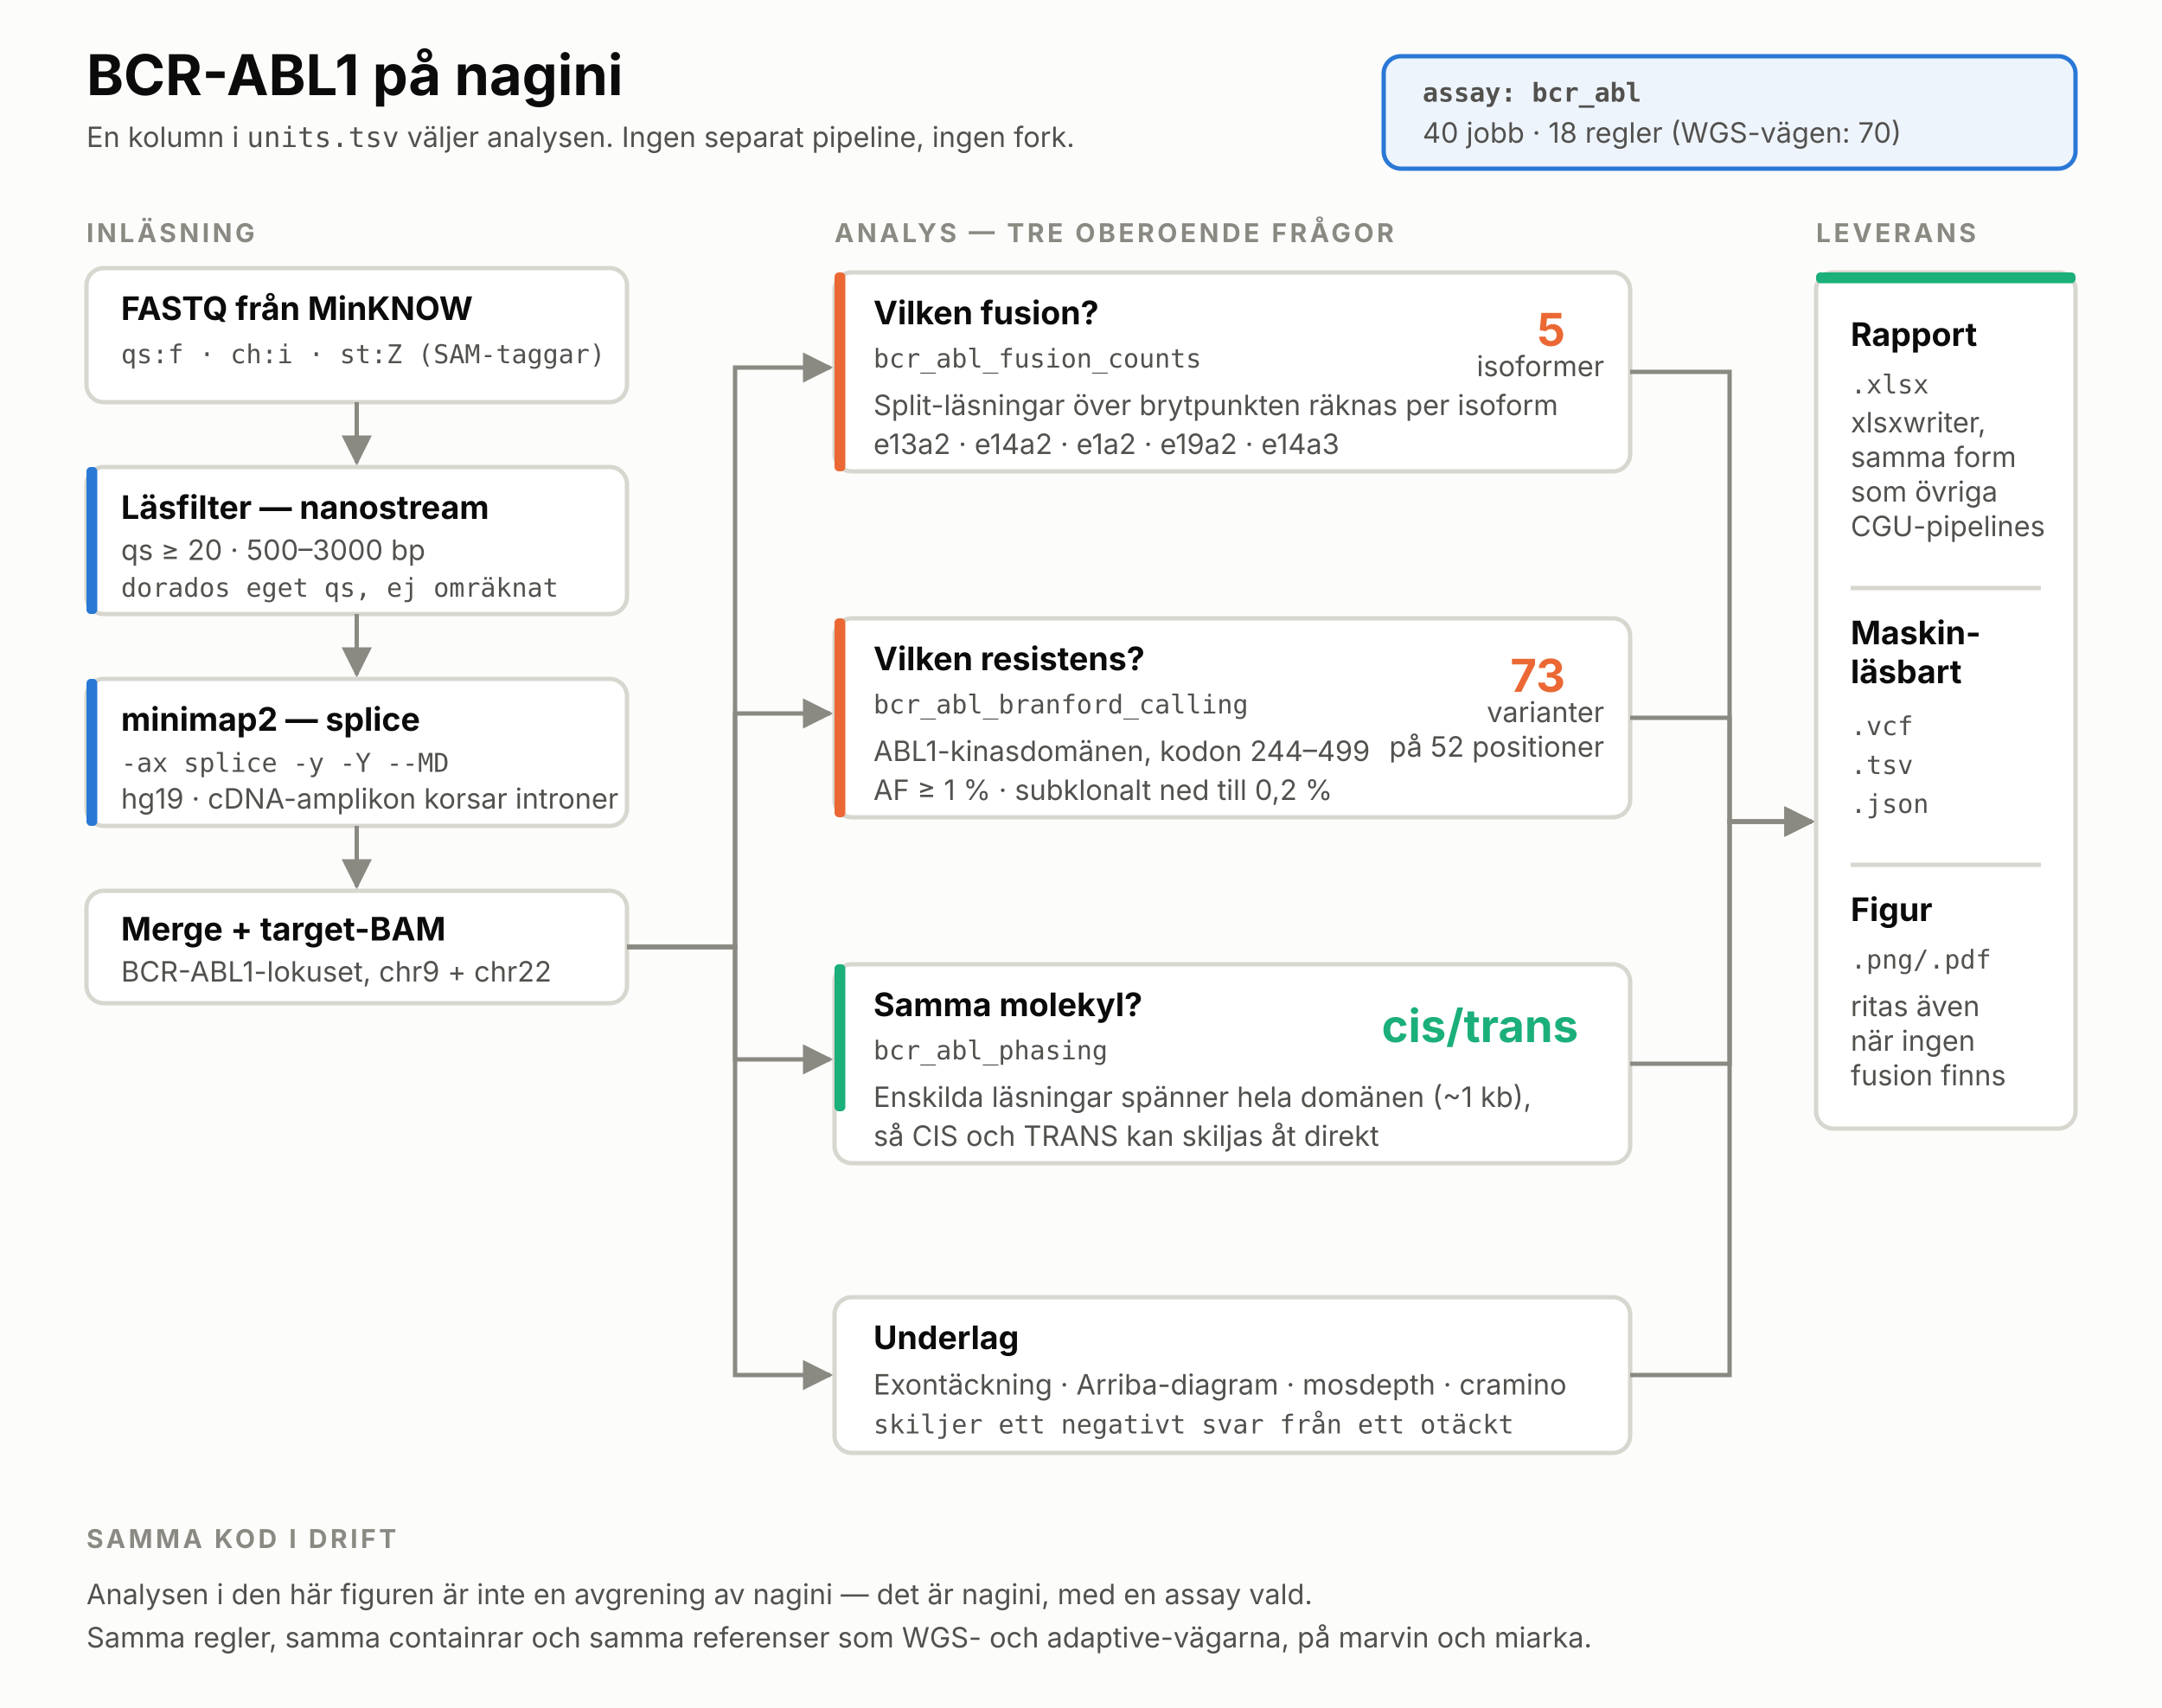
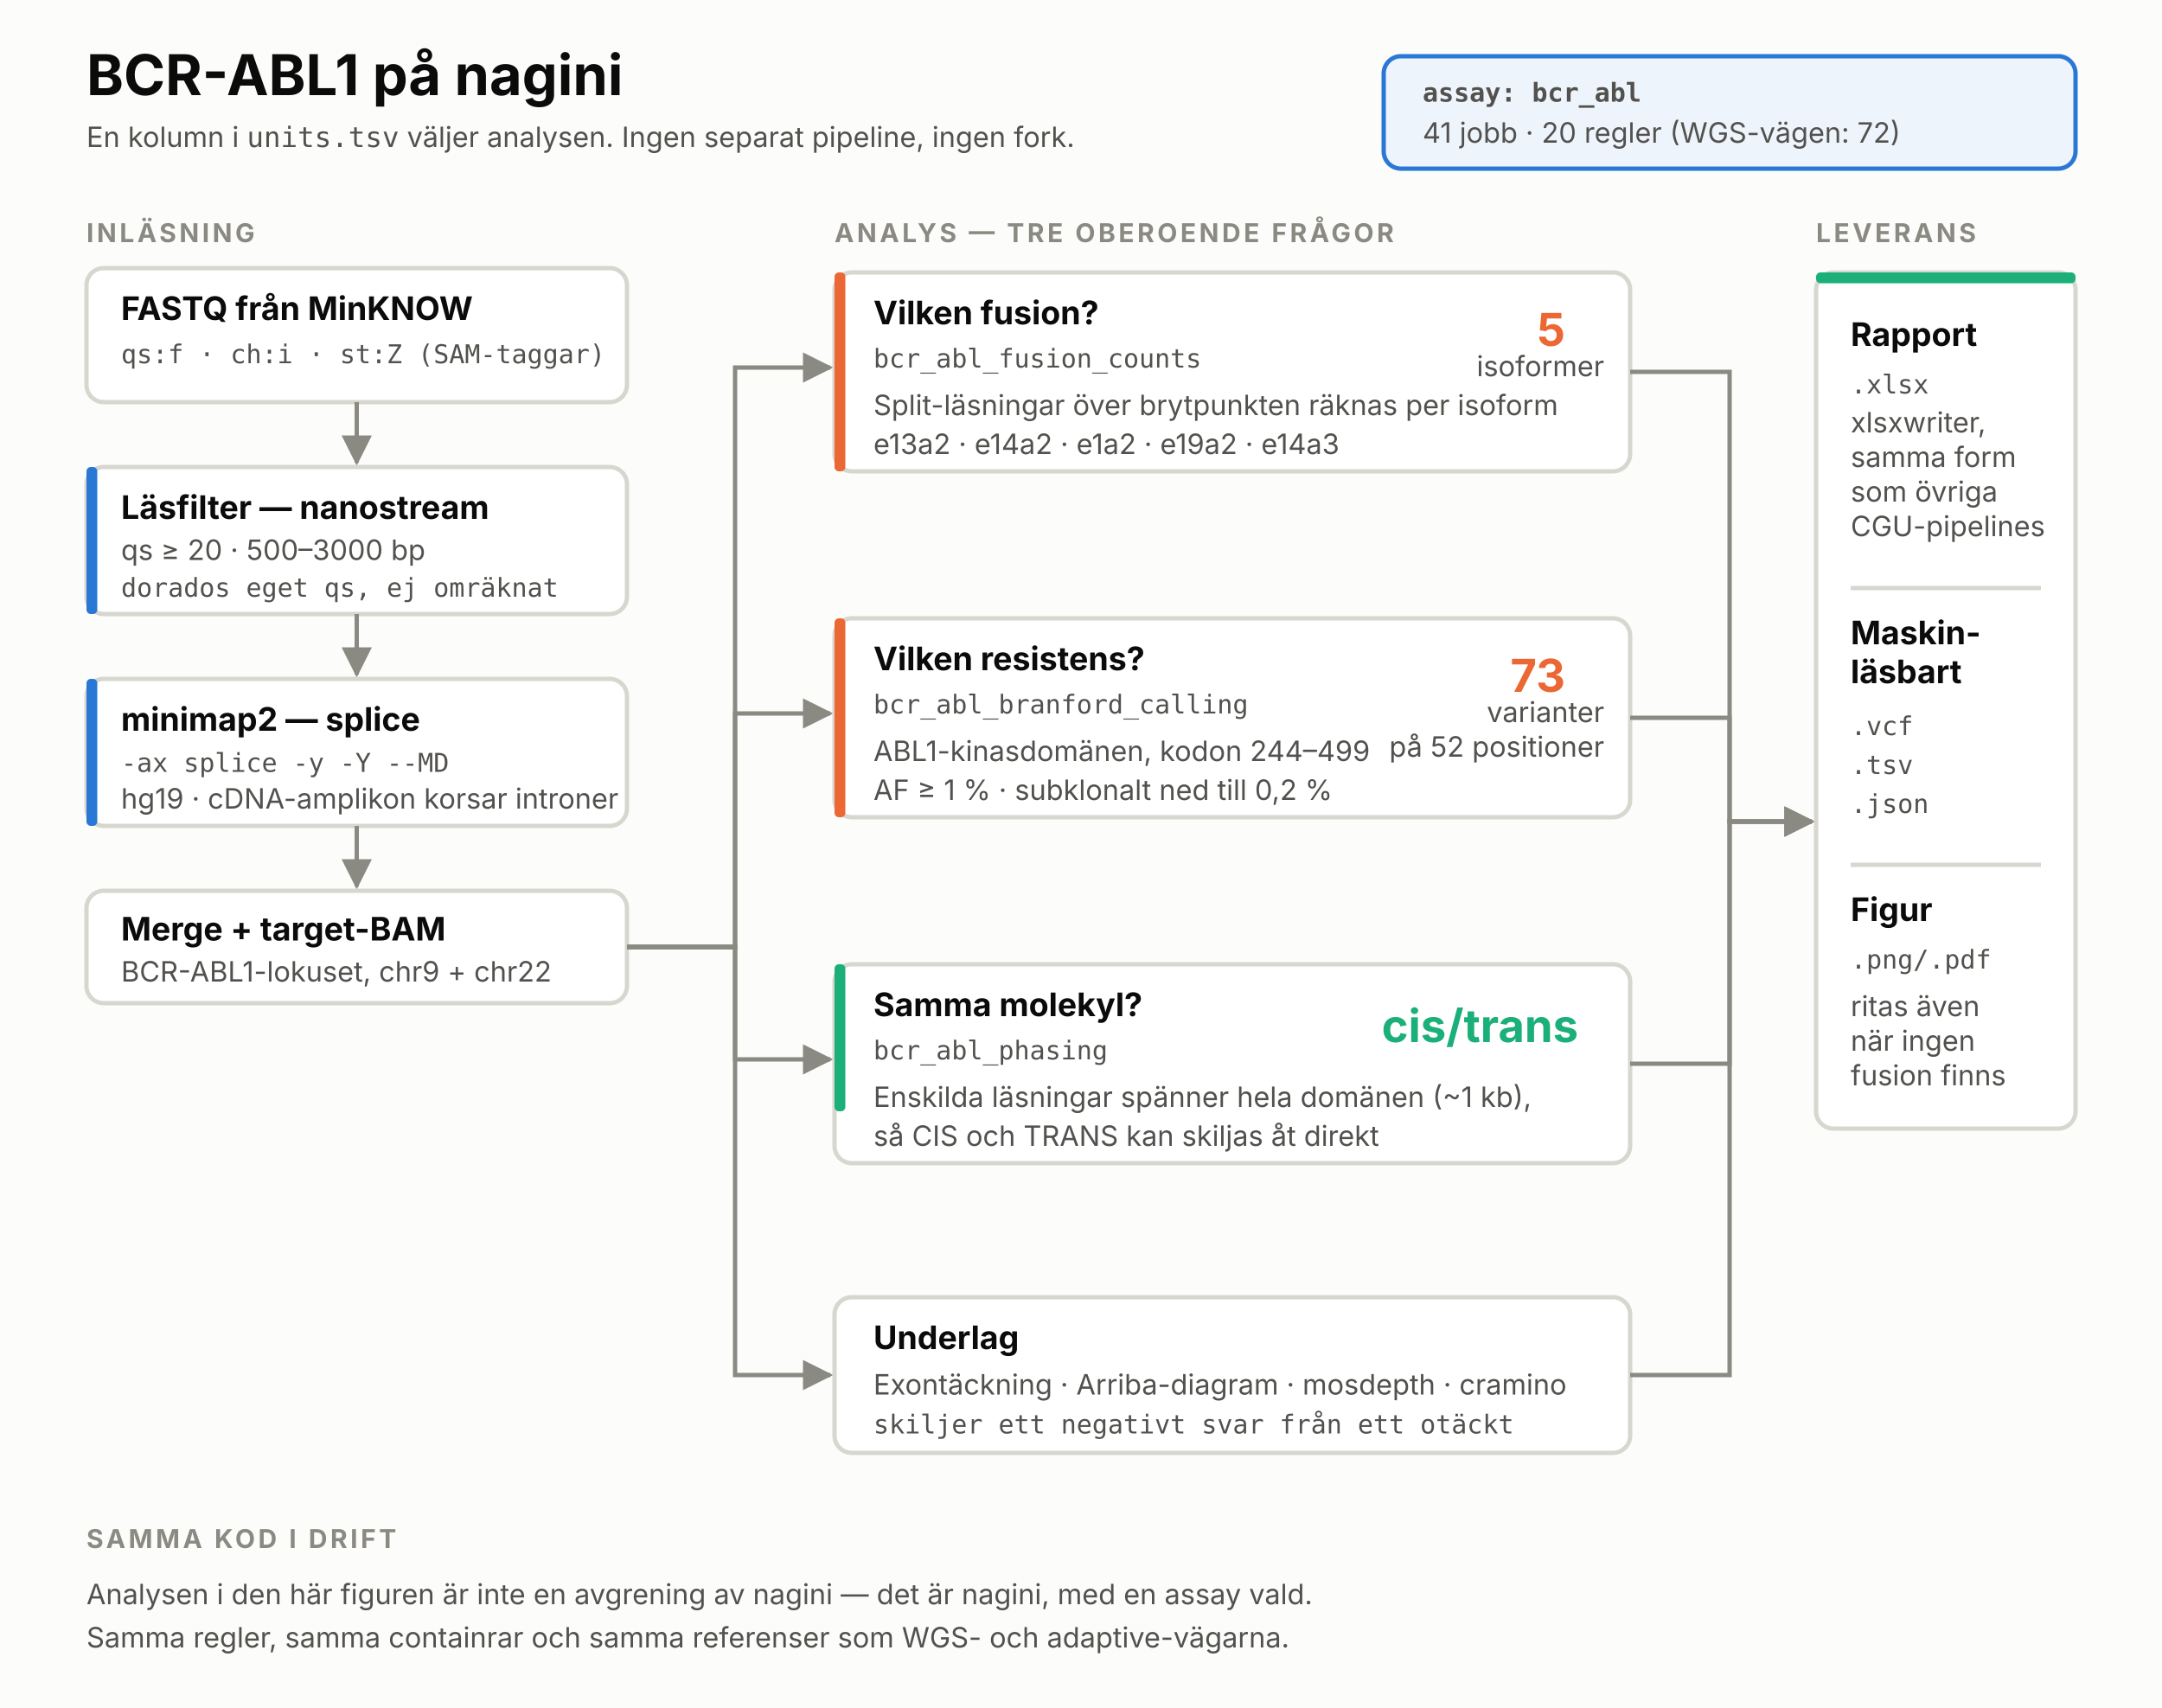
<svg xmlns="http://www.w3.org/2000/svg" viewBox="0 0 1000 790" width="1000" height="790" font-family="Inter, Helvetica Neue, Arial, sans-serif">
  <defs>
    <marker id="a" viewBox="0 0 10 10" refX="9" refY="5" markerWidth="7" markerHeight="7" orient="auto-start-reverse">
      <path d="M0,0 L10,5 L0,10 z" fill="#8a8982" />
    </marker>
    <style>
      .ttl   { font-size:15px; font-weight:650; fill:#0b0b0b; }
      .sub   { font-size:13px; fill:#52514e; }
      .mono  { font-size:12px; fill:#52514e; font-family:ui-monospace,SFMono-Regular,Menlo,monospace; }
      .hdr   { font-size:12px; font-weight:700; fill:#8a8982; letter-spacing:1.4px; }
      .big   { font-size:26px; font-weight:700; fill:#0b0b0b; }
      .num   { font-size:21px; font-weight:700; }
      .edge  { stroke:#8a8982; stroke-width:2; fill:none; marker-end:url(#a); }
      .box   { fill:#ffffff; stroke:#d7d6cf; stroke-width:2; rx:8; }
    </style>
  </defs>
  <rect width="1000" height="790" fill="#fcfcfb" />
  <text x="40" y="44" class="big">BCR-ABL1 på nagini</text>
  <text x="40" y="68" class="sub">En kolumn i <tspan font-family="ui-monospace,Menlo,monospace">units.tsv</tspan> väljer analysen. Ingen separat pipeline, ingen fork.</text>
  <rect x="640" y="26" width="320" height="52" rx="8" fill="#eef4fc" stroke="#2a78d6" stroke-width="2" />
  <text x="658" y="47" class="mono" fill="#2a78d6" font-weight="700">assay: bcr_abl</text>
-   <text x="658" y="66" class="sub">40 jobb · 18 regler  (WGS-vägen: 70)</text>
+   <text x="658" y="66" class="sub">41 jobb · 20 regler  (WGS-vägen: 72)</text>
  <text x="40" y="112" class="hdr">INLÄSNING</text>
  <rect class="box" x="40" y="124" width="250" height="62" />
  <text x="56" y="148" class="ttl">FASTQ från MinKNOW</text>
  <text x="56" y="168" class="mono">qs:f · ch:i · st:Z  (SAM-taggar)</text>
  <path class="edge" d="M165,186 L165,214" />
  <rect class="box" x="40" y="216" width="250" height="68" />
  <rect x="40" y="216" width="5" height="68" fill="#2a78d6" rx="2" />
  <text x="56" y="240" class="ttl">Läsfilter — nanostream</text>
  <text x="56" y="259" class="sub">qs ≥ 20 · 500–3000 bp</text>
  <text x="56" y="276" class="mono">dorados eget qs, ej omräknat</text>
  <path class="edge" d="M165,284 L165,312" />
  <rect class="box" x="40" y="314" width="250" height="68" />
  <rect x="40" y="314" width="5" height="68" fill="#2a78d6" rx="2" />
  <text x="56" y="338" class="ttl">minimap2 — splice</text>
  <text x="56" y="357" class="mono">-ax splice -y -Y --MD</text>
  <text x="56" y="374" class="sub">hg19 · cDNA-amplikon korsar introner</text>
  <path class="edge" d="M165,382 L165,410" />
  <rect class="box" x="40" y="412" width="250" height="52" />
  <text x="56" y="435" class="ttl">Merge + target-BAM</text>
  <text x="56" y="454" class="sub">BCR-ABL1-lokuset, chr9 + chr22</text>
  <path class="edge" d="M290,438 L340,438 L340,170 L384,170" />
  <path class="edge" d="M290,438 L340,438 L340,330 L384,330" />
  <path class="edge" d="M290,438 L340,438 L340,490 L384,490" />
  <path class="edge" d="M290,438 L340,438 L340,636 L384,636" />
  <text x="386" y="112" class="hdr">ANALYS — TRE OBEROENDE FRÅGOR</text>
  <rect class="box" x="386" y="126" width="368" height="92" />
  <rect x="386" y="126" width="5" height="92" fill="#eb6834" rx="2" />
  <text x="404" y="150" class="ttl">Vilken fusion?</text>
  <text x="404" y="170" class="mono">bcr_abl_fusion_counts</text>
  <text x="404" y="192" class="sub">Split-läsningar över brytpunkten räknas per isoform</text>
  <text x="404" y="210" class="sub">e13a2 · e14a2 · e1a2 · e19a2 · e14a3</text>
  <text x="724" y="160" class="num" fill="#eb6834" text-anchor="end">5</text>
  <text x="742" y="160" class="sub" text-anchor="end" dy="14">isoformer</text>
  <rect class="box" x="386" y="286" width="368" height="92" />
  <rect x="386" y="286" width="5" height="92" fill="#eb6834" rx="2" />
  <text x="404" y="310" class="ttl">Vilken resistens?</text>
  <text x="404" y="330" class="mono">bcr_abl_branford_calling</text>
  <text x="404" y="352" class="sub">ABL1-kinasdomänen, kodon 244–499</text>
  <text x="404" y="370" class="sub">AF ≥ 1 % · subklonalt ned till 0,2 %</text>
  <text x="724" y="320" class="num" fill="#eb6834" text-anchor="end">73</text>
  <text x="742" y="320" class="sub" text-anchor="end" dy="14">varianter</text>
  <text x="742" y="320" class="sub" text-anchor="end" dy="30">på 52 positioner</text>
  <rect class="box" x="386" y="446" width="368" height="92" />
  <rect x="386" y="446" width="5" height="68" fill="#1baf7a" rx="2" />
  <text x="404" y="470" class="ttl">Samma molekyl?</text>
  <text x="404" y="490" class="mono">bcr_abl_phasing</text>
  <text x="404" y="512" class="sub">Enskilda läsningar spänner hela domänen (~1 kb),</text>
  <text x="404" y="530" class="sub">så CIS och TRANS kan skiljas åt direkt</text>
  <text x="730" y="482" class="num" fill="#1baf7a" text-anchor="end">cis/trans</text>
  <rect class="box" x="386" y="600" width="368" height="72" fill="#f6f5f0" />
  <text x="404" y="624" class="ttl">Underlag</text>
  <text x="404" y="645" class="sub">Exontäckning · Arriba-diagram · mosdepth · cramino</text>
  <text x="404" y="663" class="mono">skiljer ett negativt svar från ett otäckt</text>
  <path class="edge" d="M754,172 L800,172 L800,380 L838,380" />
  <path class="edge" d="M754,332 L800,332 L800,380 L838,380" />
  <path class="edge" d="M754,492 L800,492 L800,380 L838,380" />
  <path class="edge" d="M754,636 L800,636 L800,380 L838,380" />
  <text x="840" y="112" class="hdr">LEVERANS</text>
  <rect class="box" x="840" y="126" width="120" height="396" fill="#ffffff" />
  <rect x="840" y="126" width="120" height="5" fill="#1baf7a" rx="2" />
  <text x="856" y="160" class="ttl">Rapport</text>
  <text x="856" y="182" class="mono">.xlsx</text>
  <text x="856" y="200" class="sub">xlsxwriter,</text>
  <text x="856" y="216" class="sub">samma form</text>
  <text x="856" y="232" class="sub">som övriga</text>
  <text x="856" y="248" class="sub">CGU-pipelines</text>
  <line x1="856" y1="272" x2="944" y2="272" stroke="#d7d6cf" stroke-width="2" />
  <text x="856" y="298" class="ttl">Maskin-</text>
  <text x="856" y="316" class="ttl">läsbart</text>
  <text x="856" y="340" class="mono">.vcf</text>
  <text x="856" y="358" class="mono">.tsv</text>
  <text x="856" y="376" class="mono">.json</text>
  <line x1="856" y1="400" x2="944" y2="400" stroke="#d7d6cf" stroke-width="2" />
  <text x="856" y="426" class="ttl">Figur</text>
  <text x="856" y="448" class="mono">.png/.pdf</text>
  <text x="856" y="470" class="sub">ritas även</text>
  <text x="856" y="486" class="sub">när ingen</text>
  <text x="856" y="502" class="sub">fusion finns</text>
  <text x="40" y="716" class="hdr">SAMMA KOD I DRIFT</text>
  <text x="40" y="742" class="sub">Analysen i den här figuren är inte en avgrening av nagini — det är nagini, med en assay vald.</text>
-   <text x="40" y="762" class="sub">Samma regler, samma containrar och samma referenser som WGS- och adaptive-vägarna, på marvin och miarka.</text>
+   <text x="40" y="762" class="sub">Samma regler, samma containrar och samma referenser som WGS- och adaptive-vägarna.</text>
</svg>
